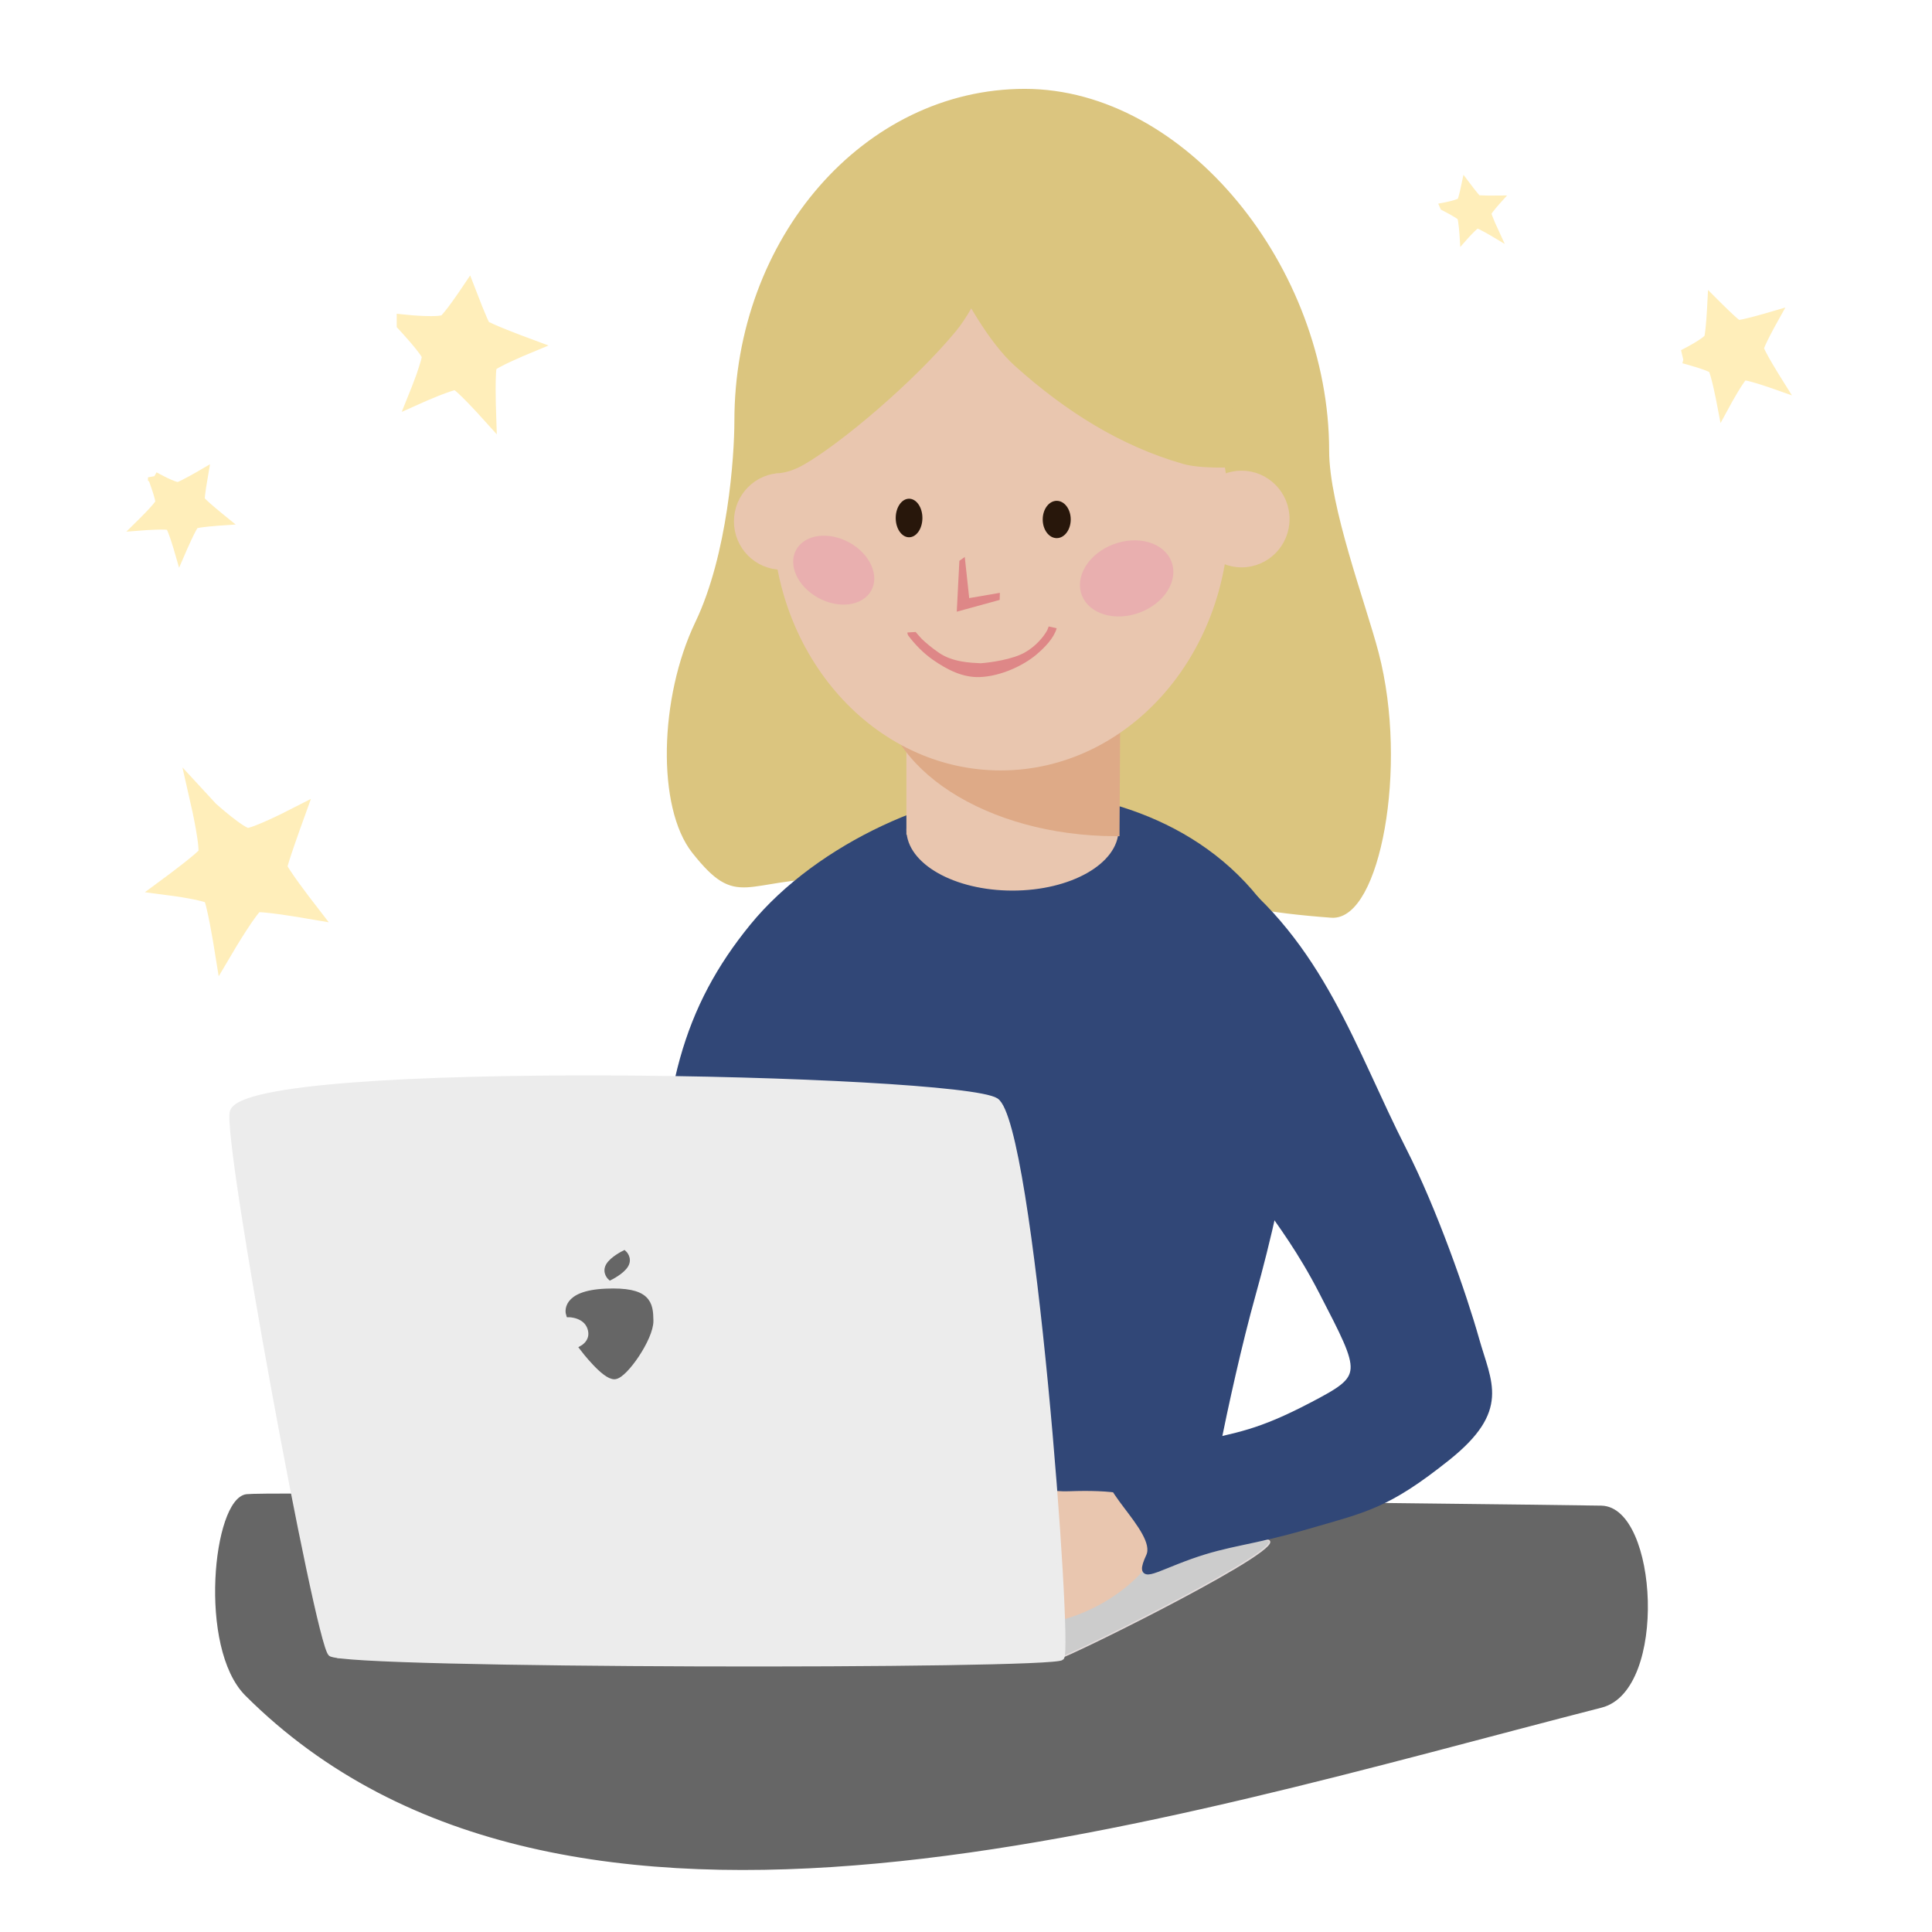
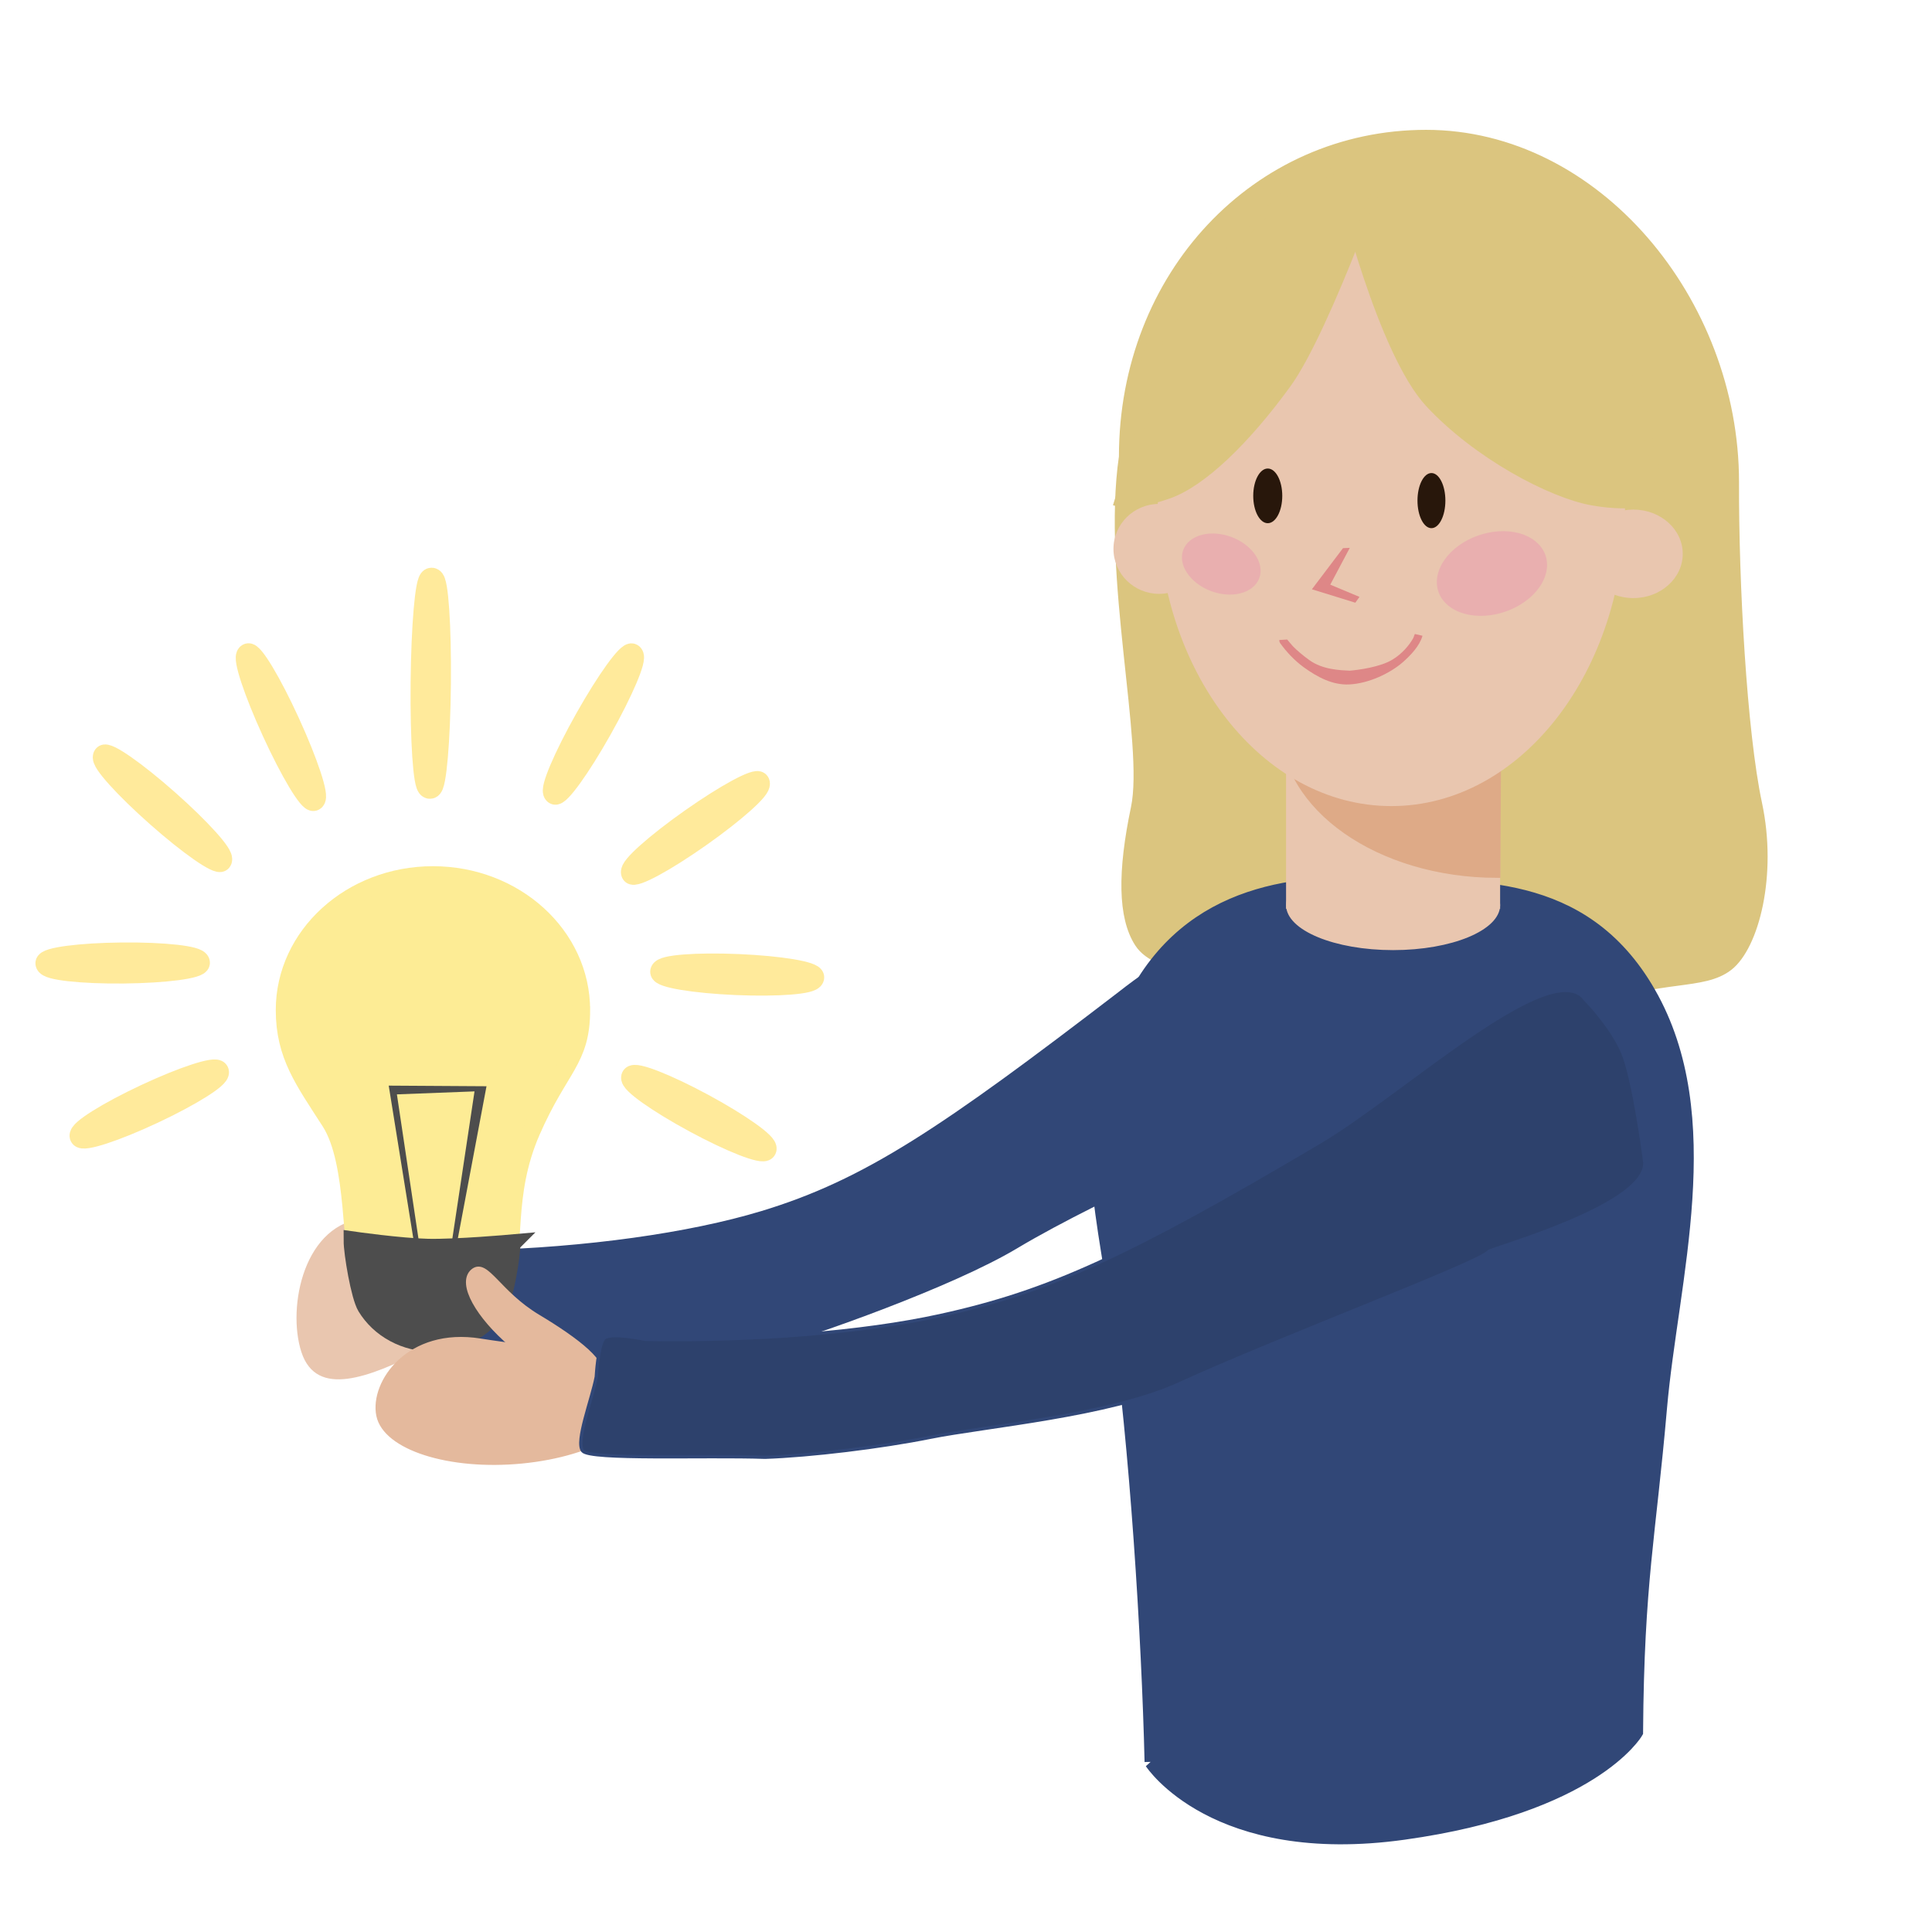
- <svg xmlns="http://www.w3.org/2000/svg" width="140mm" height="140mm" viewBox="0 0 140 140" version="1.1" id="svg5215">
-   <defs id="defs5209">
-     </defs>
+ <svg xmlns="http://www.w3.org/2000/svg" width="140mm" height="140mm" viewBox="0 0 140 140" version="1.1" id="svg8092">
+   <defs id="defs8086" />
  <g id="layer1" transform="translate(0,-157)">
-     <path style="opacity:1;fill:#dbc57f;fill-opacity:1;stroke:#dbc57f;stroke-width:0.586;stroke-opacity:1;paint-order:fill markers stroke" d="m 53.509,187.518 c 0,2.533 -0.478,9.726 -2.858,14.69 -2.588,5.397 -2.756,13.263 -0.246,16.422 3.168,3.986 3.369,1.778 10.044,1.716 6.675,-0.061 15.964,0.6 21.456,0.6 5.699,1e-5 4.995,1.561 14.588,2.264 3.156,0.232 5.296,-10.538 3.121,-18.854 -0.927,-3.543 -3.591,-10.59 -3.591,-14.681 0,-13.137 -10.306,-25.943 -21.765,-25.943 -11.46,0 -20.749,10.649 -20.749,23.786 z" id="path4797-2" />
-     <ellipse style="fill:#e9c6af;stroke:#e9c6af;stroke-width:0.491;stroke-opacity:1" id="path81-5" cx="-89.968" cy="194.61" rx="3.233" ry="3.258" transform="scale(-1,1)" />
-     <ellipse style="fill:#e9c6af;stroke:#e9c6af;stroke-width:0.491;stroke-opacity:1" id="path81-0-7" cx="-56.663" cy="194.782" rx="3.233" ry="3.258" transform="scale(-1,1)" />
-     <path style="opacity:1;fill:#314777;fill-opacity:1;stroke:#314777;stroke-width:1.048;stroke-miterlimit:4;stroke-dasharray:none;stroke-opacity:1;paint-order:fill markers stroke" d="m 44.402,268.892 c 0,0 4.176,-10.578 4.03,-21.612 -0.146,-11.035 1.622,-17.156 6.341,-22.943 4.719,-5.787 13.709,-9.789 19.802,-9.506 6.042,0.281 13.822,2.724 17.93,10.094 2.913,5.227 0.019,18.455 -2.018,25.759 -2.037,7.303 -3.785,17.29 -3.785,17.29 l -14.585,1.231 z" id="path4872-1" />
-     <g id="g4870-4" transform="matrix(-1.554669,0,0,1.276364,305.2257,126.0264)">
-       <rect y="57.425" x="144.326" height="14.098" width="9.622" id="rect4838-0" style="opacity:1;fill:#e9c6af;fill-opacity:1;stroke:#e9c6af;stroke-width:0.265;stroke-opacity:1;paint-order:fill markers stroke" />
-       <ellipse ry="3.322" rx="4.809" cy="71.373" cx="149.136" id="path4842-9" style="opacity:1;fill:#e9c6af;fill-opacity:1;stroke:#e9c6af;stroke-width:0.269;stroke-opacity:1;paint-order:fill markers stroke" />
+     <path style="opacity:1;fill:#dbc57f;fill-opacity:1;stroke:#dbc57f;stroke-width:0.607;stroke-opacity:1;paint-order:fill markers stroke" d="m 81.384,190.09 c -1.247,8.638 1.844,20.799 0.87,25.448 -0.975,4.649 -0.943,7.921 0.258,9.795 1.393,2.175 6.09,1.764 10.979,4.323 4.889,2.559 16.293,2.099 21.737,-0.013 5.159,-2.001 8.17,-1.143 10.046,-2.605 1.876,-1.462 3.218,-6.608 2.109,-11.804 -1.109,-5.196 -1.696,-16.019 -1.67,-23.299 0,-13.141 -10.057,-25.223 -22.371,-25.223 -12.314,0 -21.957,10.236 -21.957,23.377 z" id="path4797-2" />
+     <path style="opacity:1;fill:#314777;fill-opacity:1;stroke:#314777;stroke-width:0.251;stroke-opacity:1;paint-order:fill markers stroke" d="m 31.53,250.901 c 0,0 -0.142,-2.759 0.278,-3.104 0.42,-0.345 2.942,-0.078 2.942,-0.078 7.701,-0.204 15.194,-1.245 20.471,-2.844 7.508,-2.276 13.11,-6.076 25.887,-15.872 5.75,-4.535 13.869,-8.129 15.237,-7.48 l 3.391,5.41 -6.311,-0.436 c -0.875,3.527 -1.414,11.18 -1.527,11.431 -0.383,0.848 -11.722,5.511 -18.266,9.428 -4.629,2.771 -14.541,6.285 -18.325,7.352 -3.393,0.957 -8.28,1.869 -11.452,2.138 -4.27,0.025 -12.331,0.613 -12.824,0.066 -0.492,-0.547 0.335,-4.188 0.497,-6.012 z" id="path8009-0" />
+     <ellipse style="fill:#e9c6af;stroke-width:0.513" id="path81-5" cx="-118.359" cy="197.133" rx="3.579" ry="3.207" transform="scale(-1,1)" />
+     <ellipse style="fill:#e9c6af;stroke-width:0.497" id="path81-0-7" cx="-83.995" cy="196.774" rx="3.309" ry="3.259" transform="scale(-1,1)" />
+     <path style="opacity:1;fill:#314777;fill-opacity:1;stroke:#314777;stroke-width:1.161;stroke-opacity:1;paint-order:fill markers stroke" d="m 83.52,284.67 c -0.215,-9.063 -1.086,-23.041 -2.431,-32.395 -1.237,-8.598 -3.104,-14.294 1.032,-22.611 4.137,-8.318 12.275,-8.755 18.228,-8.5 6.229,0.335 14.263,-0.52 19.055,7.813 5.173,8.995 1.621,20.737 0.812,30.056 -0.809,9.319 -1.652,12.543 -1.733,23.458 0,0 -3.13,5.345 -16.781,7.246 -13.65,1.901 -18.183,-5.068 -18.183,-5.068 z" id="path4872-1" />
+     <g id="g4870-4" transform="matrix(-1.568816,0,0,0.9422166,334.9171,154.0516)">
+       <rect y="58.796" x="144.326" height="14.098" width="9.622" id="rect4838-0" style="opacity:1;fill:#e9c6af;fill-opacity:1;stroke:#e9c6af;stroke-width:0.265;stroke-opacity:1;paint-order:fill markers stroke" />
+       <ellipse ry="3.322" rx="4.809" cy="72.744" cx="149.136" id="path4842-9" style="opacity:1;fill:#e9c6af;fill-opacity:1;stroke:#e9c6af;stroke-width:0.269;stroke-opacity:1;paint-order:fill markers stroke" />
    </g>
-     <ellipse style="opacity:1;fill:#28170b;fill-opacity:1;stroke-width:0.421;paint-order:fill markers stroke" id="path4752-5-8" cx="-65.397" cy="190.838" rx="0.889" ry="1.273" transform="scale(-1,1)" />
-     <path style="opacity:1;fill:#deaa87;fill-opacity:1;stroke:#deaa87;stroke-width:0.555;stroke-opacity:1;paint-order:fill markers stroke" id="path4951-8" d="m -64.137,206.522 a 16.775,10.795 0 0 1 -16.71,10.795 l -0.064,-10.795 z" transform="scale(-1,1)" />
-     <ellipse style="opacity:1;fill:#e9c6af;stroke:#e9c6af;stroke-width:0.425;stroke-opacity:1" id="path77-5" cx="-72.514" cy="194.352" rx="16.329" ry="18.264" transform="scale(-1,1)" />
-     <ellipse style="opacity:1;fill:#28170b;fill-opacity:1;stroke-width:0.464;paint-order:fill markers stroke" id="path4752-01" cx="-76.574" cy="194.643" rx="1.015" ry="1.352" transform="scale(-1,1)" />
-     <ellipse style="opacity:1;fill:#28170b;fill-opacity:1;stroke-width:0.474;paint-order:fill markers stroke" id="path4752-0-9" ry="1.397" rx="0.967" cy="194.536" cx="-65.874" transform="scale(-1,1)" />
-     <path style="color:#000000;font-style:normal;font-variant:normal;font-weight:normal;font-stretch:normal;font-size:medium;line-height:normal;font-family:sans-serif;font-variant-ligatures:normal;font-variant-position:normal;font-variant-caps:normal;font-variant-numeric:normal;font-variant-alternates:normal;font-feature-settings:normal;text-indent:0;text-align:start;text-decoration:none;text-decoration-line:none;text-decoration-style:solid;text-decoration-color:#000000;letter-spacing:normal;word-spacing:normal;text-transform:none;writing-mode:lr-tb;direction:ltr;text-orientation:mixed;dominant-baseline:auto;baseline-shift:baseline;text-anchor:start;white-space:normal;shape-padding:0;clip-rule:nonzero;display:inline;overflow:visible;visibility:visible;opacity:1;isolation:auto;mix-blend-mode:normal;color-interpolation:sRGB;color-interpolation-filters:linearRGB;solid-color:#000000;solid-opacity:1;vector-effect:none;fill:#de8787;fill-opacity:1;fill-rule:nonzero;stroke:none;stroke-width:0.726px;stroke-linecap:butt;stroke-linejoin:miter;stroke-miterlimit:4;stroke-dasharray:none;stroke-dashoffset:0;stroke-opacity:1;color-rendering:auto;image-rendering:auto;shape-rendering:auto;text-rendering:auto;enable-background:accumulate" d="m 69.52,197.639 0.391,-0.279 0.321,2.98 2.222,-0.381 -0.014,0.512 -3.109,0.854 z" id="path4787-5" />
-     <path style="color:#000000;font-style:normal;font-variant:normal;font-weight:normal;font-stretch:normal;font-size:medium;line-height:normal;font-family:sans-serif;font-variant-ligatures:normal;font-variant-position:normal;font-variant-caps:normal;font-variant-numeric:normal;font-variant-alternates:normal;font-feature-settings:normal;text-indent:0;text-align:start;text-decoration:none;text-decoration-line:none;text-decoration-style:solid;text-decoration-color:#000000;letter-spacing:normal;word-spacing:normal;text-transform:none;writing-mode:lr-tb;direction:ltr;text-orientation:mixed;dominant-baseline:auto;baseline-shift:baseline;text-anchor:start;white-space:normal;shape-padding:0;clip-rule:nonzero;display:inline;overflow:visible;visibility:visible;opacity:1;isolation:auto;mix-blend-mode:normal;color-interpolation:sRGB;color-interpolation-filters:linearRGB;solid-color:#000000;solid-opacity:1;vector-effect:none;fill:#de8787;fill-opacity:1;fill-rule:nonzero;stroke:none;stroke-width:0.58px;stroke-linecap:butt;stroke-linejoin:miter;stroke-miterlimit:4;stroke-dasharray:none;stroke-dashoffset:0;stroke-opacity:1;color-rendering:auto;image-rendering:auto;shape-rendering:auto;text-rendering:auto;enable-background:accumulate" d="m 76.573,202.525 c -0.213,0.731 -0.877,1.408 -1.501,1.934 -0.943,0.782 -2.538,1.535 -4.038,1.602 -1.252,0.057 -2.37,-0.514 -3.428,-1.246 -0.733,-0.513 -1.336,-1.154 -1.789,-1.759 -0.032,-0.059 -0.066,-0.115 -0.06,-0.224 l 0.593,-0.036 c 0,0 0.35,0.407 0.442,0.501 0.302,0.291 0.735,0.651 1.236,0.998 1.002,0.694 2.318,0.733 3.039,0.767 0.615,-0.044 2.357,-0.265 3.261,-0.82 0.685,-0.396 1.263,-1.041 1.553,-1.562 -0.001,0.01 0.112,-0.285 0.112,-0.285 z" id="path4793-0" />
-     <path style="fill:#dbc57f;fill-opacity:1;stroke:#dbc57f;stroke-width:0.506px;stroke-linecap:butt;stroke-linejoin:miter;stroke-opacity:1" d="m 66.596,170.735 c 0,0 3.464,9.32 7.126,12.601 3.662,3.281 7.593,5.752 12.083,7.039 1.598,0.458 4.988,0.157 4.988,0.157 l -4.424,-13.785 -10.746,-6.4 z" id="path4806-8" />
-     <path style="fill:#dbc57f;fill-opacity:1;stroke:#dbc57f;stroke-width:0.469px;stroke-linecap:butt;stroke-linejoin:miter;stroke-opacity:1" d="m 73.76,168.769 c 0,0 -1.686,8.483 -4.7,12.114 -3.014,3.631 -8.219,8.023 -10.9,9.569 -2.681,1.545 -3.775,-0.319 -3.775,-0.319 l 1.721,-12.376 9.687,-8.781 z" id="path4806-3-3" />
-     <ellipse style="opacity:1;fill:#e9afaf;fill-opacity:1;stroke:#e9afaf;stroke-width:0.345;stroke-opacity:1;paint-order:fill markers stroke" id="path4901-5" cx="-165.71" cy="185.844" rx="3.01" ry="2.817" transform="matrix(-0.9815808,-0.1910475,-0.4359391,0.8999762,0,0)" />
-     <ellipse style="opacity:1;fill:#e9afaf;fill-opacity:1;stroke:#e9afaf;stroke-width:0.3;stroke-opacity:1;paint-order:fill markers stroke" id="path4901-2-9" cx="109.647" cy="196.192" rx="2.237" ry="2.877" transform="matrix(-0.7854558,0.6189178,0.7469124,0.6649224,0,0)" />
-     <path style="opacity:1;fill:#666666;fill-opacity:1;stroke:#666666;stroke-width:0.244;stroke-opacity:1;paint-order:fill markers stroke" d="m 116.039,266.227 c -4.445,-0.088 -95.87,-1.119 -98.167,-0.831 -2.298,0.288 -3.414,10.986 0,14.393 23.04,22.99 66.095,9.058 98.167,0.831 4.694,-1.204 3.96,-14.315 0,-14.393 z" id="rect5267" />
-     <path style="opacity:1;fill:#cccccc;fill-opacity:1;stroke:#e3dbdb;stroke-width:0.102;stroke-opacity:1;paint-order:fill markers stroke" d="m 91.749,268.598 c -2.615,-0.131 -52.226,0.116 -54.612,0.331 -2.131,0.192 -13.582,8.103 -12.649,8.172 0.933,0.069 51.549,0.145 52.162,0.094 0.612,-0.051 17.606,-8.472 15.099,-8.597 z" id="rect5044-9-2" />
-     <g id="g8061" style="stroke:#e9c6af;stroke-opacity:1" transform="matrix(1.475693,0.09309741,-0.05126022,1.73245,14.02737,57.39175)">
-       <path id="path8051" d="m 51.737,118.048 c 0.45,1.221 -1.584,3.602 -4.727,4.552 -3.143,0.95 -5.964,1.316 -6.415,0.095 -0.45,-1.221 0.883,-3.664 4.078,-3.872 2.539,-0.165 6.613,-1.997 7.064,-0.776 z" style="opacity:1;fill:#e9c6af;fill-opacity:1;stroke:#e9c6af;stroke-width:0.191;stroke-opacity:1;paint-order:fill markers stroke" />
-       <path id="path8056" d="m 50.636,118.022 c 0.175,-0.647 -1.589,-0.697 -3.539,-0.532 -1.984,0.168 -3.227,-0.617 -3.402,0.029 -0.175,0.647 1.237,1.283 3.154,1.422 1.917,0.139 3.613,-0.273 3.788,-0.92 z" style="opacity:1;fill:#e9c6af;fill-opacity:1;stroke:#e9c6af;stroke-width:0.301;stroke-opacity:1;paint-order:fill markers stroke" />
+     <ellipse style="opacity:1;fill:#28170b;fill-opacity:1;stroke-width:0.426;paint-order:fill markers stroke" id="path4752-5-8" cx="-94.746" cy="193.411" rx="0.91" ry="1.274" transform="scale(-1,1)" />
+     <path style="opacity:1;fill:#deaa87;fill-opacity:1;stroke:#deaa87;stroke-width:0.533;stroke-opacity:1;paint-order:fill markers stroke" id="path4951-8" d="m -93.041,209.535 a 15.474,10.811 0 0 1 -15.415,10.811 l -0.059,-10.811 z" transform="scale(-1,1)" />
+     <ellipse style="opacity:1;fill:#e9c6af;stroke:#e9c6af;stroke-width:0.466;stroke-opacity:1" id="path77-5" cx="-100.825" cy="193.688" rx="16.697" ry="21.491" transform="scale(-1,1)" />
+     <ellipse style="opacity:1;fill:#28170b;fill-opacity:1;stroke-width:0.563;paint-order:fill markers stroke" id="path4752-01" cx="-103.727" cy="193.276" rx="1.011" ry="1.997" transform="scale(-1,1)" />
+     <ellipse style="opacity:1;fill:#28170b;fill-opacity:1;stroke-width:0.588;paint-order:fill markers stroke" id="path4752-0-9" ry="1.981" rx="1.052" cy="192.932" cx="-91.866" transform="scale(-1,1)" />
+     <path style="color:#000000;font-style:normal;font-variant:normal;font-weight:normal;font-stretch:normal;font-size:medium;line-height:normal;font-family:sans-serif;font-variant-ligatures:normal;font-variant-position:normal;font-variant-caps:normal;font-variant-numeric:normal;font-variant-alternates:normal;font-feature-settings:normal;text-indent:0;text-align:start;text-decoration:none;text-decoration-line:none;text-decoration-style:solid;text-decoration-color:#000000;letter-spacing:normal;word-spacing:normal;text-transform:none;writing-mode:lr-tb;direction:ltr;text-orientation:mixed;dominant-baseline:auto;baseline-shift:baseline;text-anchor:start;white-space:normal;shape-padding:0;clip-rule:nonzero;display:inline;overflow:visible;visibility:visible;opacity:1;isolation:auto;mix-blend-mode:normal;color-interpolation:sRGB;color-interpolation-filters:linearRGB;solid-color:#000000;solid-opacity:1;vector-effect:none;fill:#de8787;fill-opacity:1;fill-rule:nonzero;stroke:none;stroke-width:0.735px;stroke-linecap:butt;stroke-linejoin:miter;stroke-miterlimit:4;stroke-dasharray:none;stroke-dashoffset:0;stroke-opacity:1;color-rendering:auto;image-rendering:auto;shape-rendering:auto;text-rendering:auto;enable-background:accumulate" d="m 97.318,196.722 0.493,-0.022 -1.415,2.667 2.118,0.886 -0.303,0.421 -3.146,-0.972 z" id="path4787-5" />
+     <path style="color:#000000;font-style:normal;font-variant:normal;font-weight:normal;font-stretch:normal;font-size:medium;line-height:normal;font-family:sans-serif;font-variant-ligatures:normal;font-variant-position:normal;font-variant-caps:normal;font-variant-numeric:normal;font-variant-alternates:normal;font-feature-settings:normal;text-indent:0;text-align:start;text-decoration:none;text-decoration-line:none;text-decoration-style:solid;text-decoration-color:#000000;letter-spacing:normal;word-spacing:normal;text-transform:none;writing-mode:lr-tb;direction:ltr;text-orientation:mixed;dominant-baseline:auto;baseline-shift:baseline;text-anchor:start;white-space:normal;shape-padding:0;clip-rule:nonzero;display:inline;overflow:visible;visibility:visible;opacity:1;isolation:auto;mix-blend-mode:normal;color-interpolation:sRGB;color-interpolation-filters:linearRGB;solid-color:#000000;solid-opacity:1;vector-effect:none;fill:#de8787;fill-opacity:1;fill-rule:nonzero;stroke:none;stroke-width:0.568px;stroke-linecap:butt;stroke-linejoin:miter;stroke-miterlimit:4;stroke-dasharray:none;stroke-dashoffset:0;stroke-opacity:1;color-rendering:auto;image-rendering:auto;shape-rendering:auto;text-rendering:auto;enable-background:accumulate" d="m 103.079,203.07 c -0.205,0.729 -0.842,1.404 -1.44,1.929 -0.904,0.78 -2.435,1.53 -3.873,1.598 -1.201,0.056 -2.274,-0.513 -3.288,-1.242 -0.703,-0.512 -1.282,-1.151 -1.716,-1.754 -0.031,-0.059 -0.063,-0.115 -0.057,-0.224 l 0.568,-0.036 c 0,0 0.336,0.406 0.424,0.5 0.29,0.291 0.705,0.649 1.186,0.995 0.961,0.692 2.223,0.731 2.915,0.764 0.59,-0.044 2.261,-0.264 3.128,-0.817 0.657,-0.395 1.212,-1.038 1.49,-1.558 -9.4e-4,0.01 0.107,-0.284 0.107,-0.284 z" id="path4793-0" />
+     <path style="fill:#dbc57f;fill-opacity:1;stroke:#dbc57f;stroke-width:0.525px;stroke-linecap:butt;stroke-linejoin:miter;stroke-opacity:1" d="m 97.251,170.864 c 0,0 2.833,11.658 6.285,15.382 3.452,3.724 8.825,6.586 11.869,7.121 3.044,0.536 4.962,-0.126 4.962,-0.126 l -2.814,-13.868 -10.588,-7.729 z" id="path4806-8" />
+     <path style="fill:#dbc57f;fill-opacity:1;stroke:#dbc57f;stroke-width:0.5px;stroke-linecap:butt;stroke-linejoin:miter;stroke-opacity:1" d="m 100.872,167.435 c 0,0 -4.636,13.392 -7.587,17.444 -2.95,4.052 -6.103,7.123 -8.585,8.002 -2.481,0.878 -3.734,0.555 -3.734,0.555 l 4.454,-14.564 8.008,-8.123 z" id="path4806-3-3" />
+     <ellipse style="opacity:1;fill:#e9afaf;fill-opacity:1;stroke:#e9afaf;stroke-width:0.396;stroke-opacity:1;paint-order:fill markers stroke" id="path4901-5" cx="-185.145" cy="195.499" rx="3.601" ry="3.108" transform="matrix(-0.9950046,-0.09982914,-0.3893008,0.9211107,0,0)" />
+     <ellipse style="opacity:1;fill:#e9afaf;fill-opacity:1;stroke:#e9afaf;stroke-width:0.283;stroke-opacity:1;paint-order:fill markers stroke" id="path4901-2-9" cx="92.223" cy="223.712" rx="2.178" ry="2.622" transform="matrix(-0.8487744,0.5287551,0.745484,0.6665235,0,0)" />
+     <g id="g8061" style="stroke:#e9c6af;stroke-opacity:1" transform="matrix(1.512734,-0.369819,0.3711344,1.685421,-129.362,50.84045)">
+       <g id="g8745" transform="matrix(0.7751153,0.6218426,-0.4950559,1.289417,94.73185,-53.54737)">
+         <path style="opacity:1;fill:#e9c6af;fill-opacity:1;stroke:#e9c6af;stroke-width:0.301;stroke-opacity:1;paint-order:fill markers stroke" d="m 51.59,119.643 c 0.257,-0.629 -1.208,-0.452 -3.161,-0.469 -1.987,-0.017 -2.612,-0.714 -2.869,-0.085 -0.257,0.629 0.28,0.803 2.16,1.12 1.88,0.316 3.613,0.063 3.87,-0.566 z" id="path8056" />
+         <path style="opacity:1;fill:#e9c6af;fill-opacity:1;stroke:#e9c6af;stroke-width:0.191;stroke-opacity:1;paint-order:fill markers stroke" d="m 53.586,119.151 c 0.907,1.014 -1.044,2.587 -3.677,4.347 -2.632,1.76 -4.949,3.041 -5.856,2.027 -0.907,-1.014 -0.587,-3.664 2.385,-4.746 2.362,-0.86 6.241,-2.642 7.148,-1.628 z" id="path8051" />
+       </g>
    </g>
-     <path style="opacity:1;fill:#314777;fill-opacity:1;stroke:#314777;stroke-width:0.419;stroke-miterlimit:4;stroke-dasharray:none;stroke-opacity:1;paint-order:fill markers stroke" d="m 83.258,269.756 c -0.86,1.906 0.16,1.031 2.994,0.018 2.833,-1.013 4.336,-0.969 8.484,-2.177 4.2,-1.223 5.772,-1.463 10.145,-4.957 4.373,-3.494 2.993,-5.406 2.096,-8.593 -0.897,-3.187 -3.048,-9.366 -5.279,-13.741 -3.653,-7.164 -5.953,-14.897 -13.154,-20.251 0.046,0.177 0.195,7.262 1.08,10.763 l 1.609,6.364 c 0,0 -0.204,1.327 -0.764,3.516 -0.56,2.189 2.206,3.882 5.311,9.902 3.105,6.02 3.253,6.142 -0.692,8.21 -3.945,2.067 -5.385,2.176 -8.472,2.91 -3.088,0.734 -4.238,1.137 -5.687,1.624 -2.165,0.727 3.19,4.506 2.331,6.413 z" id="path7356" />
-     <path style="opacity:1;fill:#ececec;fill-opacity:1;stroke:#ececec;stroke-width:0.377;stroke-opacity:1;paint-order:fill markers stroke" d="m 72.177,236.752 c -2.688,-1.731 -54.312,-2.899 -55.336,0.816 -0.543,1.971 6.16,38.347 7.119,39.262 0.959,0.915 52.341,0.953 52.97,0.283 0.629,-0.67 -2.176,-38.701 -4.753,-40.361 z" id="rect5044" />
-     <path style="opacity:1;fill:#666666;fill-opacity:1;stroke:#666666;stroke-width:0.538;stroke-miterlimit:4;stroke-dasharray:none;stroke-opacity:1;paint-order:fill markers stroke" d="m 42.824,253.197 c 0.342,0.996 -0.52,1.506 -0.52,1.506 0,0 1.553,2.034 2.241,1.973 0.688,-0.061 2.55,-2.74 2.535,-3.967 -0.015,-1.235 -0.134,-2.192 -3.187,-2.059 -3.053,0.133 -2.62,1.535 -2.62,1.535 0,0 1.209,0.015 1.551,1.012 z" id="path8026" />
-     <path style="opacity:1;fill:#666666;fill-opacity:1;stroke:#666666;stroke-width:0.343;stroke-miterlimit:4;stroke-dasharray:none;stroke-opacity:1;paint-order:fill markers stroke" d="m 44.068,248.71 c 0.281,-0.501 1.163,-0.929 1.163,-0.929 0,0 0.426,0.385 0.145,0.886 -0.281,0.501 -1.163,0.929 -1.163,0.929 0,0 -0.426,-0.385 -0.145,-0.886 z" id="path8048" />
-     <path class="star2" style="opacity:1;fill:#ffeeba;fill-opacity:1;stroke:#ffeeba;stroke-width:1.287;stroke-miterlimit:4;stroke-dasharray:none;stroke-opacity:1;paint-order:fill markers stroke" d="m 29.391,180.45 c 0,0 2.552,0.263 2.958,-0.06 0.405,-0.323 1.564,-2.044 1.564,-2.044 0,0 0.84,2.189 1.027,2.426 0.187,0.237 3.052,1.299 3.052,1.299 0,0 -2.385,0.993 -2.59,1.315 -0.205,0.322 -0.104,3.35 -0.104,3.35 0,0 -1.825,-2.022 -2.201,-2.116 -0.375,-0.095 -2.792,0.987 -2.792,0.987 0,0 0.97,-2.405 0.905,-2.839 -0.064,-0.433 -1.819,-2.317 -1.819,-2.317 z" id="path9714-7" />
-     <path class="star1" style="opacity:1;fill:#ffeeba;fill-opacity:1;stroke:#ffeeba;stroke-width:1.019;stroke-miterlimit:4;stroke-dasharray:none;stroke-opacity:1;paint-order:fill markers stroke" d="m 122.041,182.83 c 0,0 1.814,-0.905 1.946,-1.293 0.132,-0.388 0.233,-2.353 0.233,-2.353 0,0 1.432,1.433 1.658,1.512 0.226,0.079 2.445,-0.573 2.445,-0.573 0,0 -1.019,1.826 -1.018,2.128 0.001,0.302 1.337,2.433 1.337,2.433 0,0 -2.055,-0.727 -2.346,-0.631 -0.291,0.096 -1.386,2.108 -1.386,2.108 0,0 -0.436,-2.286 -0.664,-2.549 -0.228,-0.263 -2.204,-0.782 -2.204,-0.782 z" id="path9714-7-3-3" />
-     <path class="star1" style="opacity:1;fill:#ffeeba;fill-opacity:1;stroke:#ffeeba;stroke-width:1.477;stroke-miterlimit:4;stroke-dasharray:none;stroke-opacity:1;paint-order:fill markers stroke" d="m 15.127,215.764 c 0,0 2.186,1.974 2.811,1.977 0.624,0.003 3.263,-1.343 3.263,-1.343 0,0 -1.126,3.116 -1.131,3.445 -0.005,0.329 2.013,2.943 2.013,2.943 0,0 -3.132,-0.535 -3.568,-0.402 -0.436,0.133 -2.263,3.224 -2.263,3.224 0,0 -0.55,-3.418 -0.829,-3.755 -0.279,-0.338 -3.01,-0.694 -3.01,-0.694 0,0 2.385,-1.762 2.654,-2.175 0.269,-0.413 -0.512,-3.84 -0.512,-3.84 z" id="path9714-7-3-8" />
-     <path class="star1" style="opacity:1;fill:#ffeeba;fill-opacity:1;stroke:#ffeeba;stroke-width:0.836;stroke-miterlimit:4;stroke-dasharray:none;stroke-opacity:1;paint-order:fill markers stroke" d="m 11.14,191.592 c 0,0 1.483,0.832 1.808,0.75 0.326,-0.082 1.703,-0.886 1.703,-0.886 0,0 -0.281,1.61 -0.226,1.798 0.055,0.189 1.562,1.409 1.562,1.409 0,0 -1.724,0.117 -1.928,0.252 -0.204,0.135 -1.003,1.989 -1.003,1.989 0,0 -0.495,-1.72 -0.699,-1.876 -0.204,-0.155 -2.091,-0.008 -2.091,-0.008 0,0 1.336,-1.311 1.404,-1.583 0.068,-0.272 -0.53,-1.846 -0.53,-1.846 z" id="path9714-7-3-3-3" />
-     <path class="star2" style="opacity:1;fill:#ffeeba;fill-opacity:1;stroke:#ffeeba;stroke-width:0.581;stroke-miterlimit:4;stroke-dasharray:none;stroke-opacity:1;paint-order:fill markers stroke" d="m 104.634,171.975 c 0,0 1.139,-0.213 1.247,-0.4 0.108,-0.187 0.321,-1.219 0.321,-1.219 0,0 0.732,0.976 0.858,1.051 0.127,0.076 1.485,0.057 1.485,0.057 0,0 -0.743,0.822 -0.765,0.983 -0.023,0.161 0.597,1.495 0.597,1.495 0,0 -1.154,-0.692 -1.332,-0.684 -0.179,0.008 -0.981,0.918 -0.981,0.918 0,0 -0.078,-1.283 -0.192,-1.456 -0.114,-0.174 -1.237,-0.743 -1.237,-0.743 z" id="path9714-7-3-3-3-2" />
+     <path style="opacity:1;fill:#fdec95;fill-opacity:1;stroke:#fdec95;stroke-width:1.297;stroke-miterlimit:4;stroke-dasharray:none;stroke-opacity:1;paint-order:fill markers stroke" d="m 42.115,230.192 c 0,3.663 -1.565,4.099 -3.611,8.781 -2.046,4.682 -1.03,8.612 -2.066,10.463 -1.036,1.851 -5.151,2.56 -6.132,2.566 -0.98,0.006 -3.372,-0.843 -4.162,-2.488 -0.79,-1.645 -0.295,-8.253 -2.209,-11.233 -1.914,-2.981 -3.303,-4.805 -3.303,-8.09 0,-5.398 4.809,-9.774 10.741,-9.774 5.932,0 10.741,4.376 10.741,9.774 z" id="path8762" />
+     <path style="opacity:1;fill:#4d4d4d;fill-opacity:1;stroke:#4d4d4d;stroke-width:1.313;stroke-miterlimit:4;stroke-dasharray:none;stroke-opacity:1;paint-order:fill markers stroke" d="m 37.056,247.113 c 0,0.922 -0.486,3.849 -0.966,4.619 -0.475,0.763 -1.161,1.413 -2.008,1.869 -1.703,0.917 -3.802,0.917 -5.505,0 -0.864,-0.465 -1.559,-1.131 -2.035,-1.913 -0.462,-0.76 -0.986,-3.895 -0.986,-4.799 0,0 3.427,0.491 5.458,0.536 2.03,0.045 6.043,-0.313 6.043,-0.313 z" id="path8767" />
+     <ellipse class="light2" style="opacity:1;fill:#ffd89b;fill-opacity:1;stroke:#ffea9b;stroke-width:1.633;stroke-miterlimit:4;stroke-dasharray:none;stroke-opacity:1;paint-order:fill markers stroke" id="path8774" cx="-85.93" cy="219.252" rx="5.477" ry="0.675" transform="matrix(0.9055254,-0.424292,0.4042327,0.9146562,0,0)" />
+     <ellipse class="light1" style="opacity:1;fill:#ffd89b;fill-opacity:1;stroke:#ffea9b;stroke-width:1.634;stroke-miterlimit:4;stroke-dasharray:none;stroke-opacity:1;paint-order:fill markers stroke" id="path8774-1" cx="-2.122" cy="227.028" rx="5.505" ry="0.671" transform="matrix(0.9999498,-0.01002007,0.04849933,0.9988232,0,0)" />
+     <ellipse class="light2" style="opacity:1;fill:#ffd89b;fill-opacity:1;stroke:#ffea9b;stroke-width:1.634;stroke-miterlimit:4;stroke-dasharray:none;stroke-opacity:1;paint-order:fill markers stroke" id="path8774-0" cx="142.518" cy="153.94" rx="5.66" ry="0.654" transform="matrix(0.749039,0.662526,-0.6169757,0.7869822,0,0)" />
+     <ellipse class="light1" style="opacity:1;fill:#ffd89b;fill-opacity:1;stroke:#ffea9b;stroke-width:1.634;stroke-miterlimit:4;stroke-dasharray:none;stroke-opacity:1;paint-order:fill markers stroke" id="path8774-4" cx="196.505" cy="68.851" rx="5.765" ry="0.641" transform="matrix(0.4163645,0.9091978,-0.8926865,0.4506781,0,0)" />
+     <ellipse class="light2" cx="-205.798" cy="33.182" rx="7.49" ry="0.577" style="opacity:1;fill:#ffd89b;fill-opacity:1;stroke:#ffea9b;stroke-width:1.767;stroke-miterlimit:4;stroke-dasharray:none;stroke-opacity:1;paint-order:fill markers stroke" id="path8774-9" transform="matrix(0.00952277,-0.9999547,0.999763,0.02176855,0,0)" />
+     <ellipse class="light1" style="opacity:1;fill:#ffd89b;fill-opacity:1;stroke:#ffea9b;stroke-width:1.634;stroke-miterlimit:4;stroke-dasharray:none;stroke-opacity:1;paint-order:fill markers stroke" id="path8774-5" cx="-154.863" cy="140.384" rx="5.74" ry="0.644" transform="matrix(0.4905739,-0.8713996,0.8474839,0.5308211,0,0)" />
+     <ellipse class="light2" style="opacity:1;fill:#ffd89b;fill-opacity:1;stroke:#ffea9b;stroke-width:1.634;stroke-miterlimit:4;stroke-dasharray:none;stroke-opacity:1;paint-order:fill markers stroke" id="path8774-10" cx="-71.45" cy="206.789" rx="5.618" ry="0.659" transform="matrix(0.8175394,-0.5758726,0.5261685,0.8503803,0,0)" />
+     <ellipse class="light1" style="opacity:1;fill:#ffd89b;fill-opacity:1;stroke:#ffea9b;stroke-width:1.633;stroke-miterlimit:4;stroke-dasharray:none;stroke-opacity:1;paint-order:fill markers stroke" id="path8774-59" cx="70.472" cy="225.237" rx="5.492" ry="0.673" transform="matrix(0.9990786,0.04291681,-0.07541625,0.9971521,0,0)" />
+     <ellipse class="light2" style="opacity:1;fill:#ffd89b;fill-opacity:1;stroke:#ffea9b;stroke-width:1.633;stroke-miterlimit:4;stroke-dasharray:none;stroke-opacity:1;paint-order:fill markers stroke" id="path8774-3" cx="153.706" cy="185.038" rx="5.475" ry="0.675" transform="matrix(0.8797281,0.4754771,-0.4570803,0.8894254,0,0)" />
+     <path style="color:#000000;font-style:normal;font-variant:normal;font-weight:normal;font-stretch:normal;font-size:medium;line-height:normal;font-family:sans-serif;font-variant-ligatures:normal;font-variant-position:normal;font-variant-caps:normal;font-variant-numeric:normal;font-variant-alternates:normal;font-feature-settings:normal;text-indent:0;text-align:start;text-decoration:none;text-decoration-line:none;text-decoration-style:solid;text-decoration-color:#000000;letter-spacing:normal;word-spacing:normal;text-transform:none;writing-mode:lr-tb;direction:ltr;text-orientation:mixed;dominant-baseline:auto;baseline-shift:baseline;text-anchor:start;white-space:normal;shape-padding:0;clip-rule:nonzero;display:inline;overflow:visible;visibility:visible;opacity:1;isolation:auto;mix-blend-mode:normal;color-interpolation:sRGB;color-interpolation-filters:linearRGB;solid-color:#000000;solid-opacity:1;vector-effect:none;fill:#4d4d4d;fill-opacity:1;fill-rule:nonzero;stroke:none;stroke-width:0.344px;stroke-linecap:butt;stroke-linejoin:miter;stroke-miterlimit:4;stroke-dasharray:none;stroke-dashoffset:0;stroke-opacity:1;color-rendering:auto;image-rendering:auto;shape-rendering:auto;text-rendering:auto;enable-background:accumulate" d="m 28.168,235.669 1.957,12.157 0.351,-0.049 -1.715,-11.475 5.624,-0.216 -1.753,11.644 0.348,0.059 2.274,-12.076 z" id="path8833" />
+     <g id="g8061-3" style="fill:#e4b99d;fill-opacity:1;stroke:#e4b99d;stroke-opacity:1" transform="matrix(1.332687,0.7937888,-0.7896074,1.512461,73.9319,34.57273)">
+       <g id="g8741" style="fill:#e4b99d;fill-opacity:1;stroke:#e4b99d;stroke-opacity:1">
+         <path style="opacity:1;fill:#e4b99d;fill-opacity:1;stroke:#e4b99d;stroke-width:0.319;stroke-opacity:1;paint-order:fill markers stroke" d="m 48.813,121.293 c 0.284,-0.653 -1.598,-0.862 -3.713,-0.866 -2.151,-0.004 -3.366,-0.927 -3.65,-0.274 -0.284,0.653 1.135,1.438 3.168,1.753 2.033,0.315 3.911,0.041 4.195,-0.612 z" id="path8056-3" />
+         <path style="opacity:1;fill:#e4b99d;fill-opacity:1;stroke:#e4b99d;stroke-width:0.202;stroke-opacity:1;paint-order:fill markers stroke" d="m 50.977,120.771 c 0.975,1.044 -0.557,3.381 -3.421,5.222 -2.864,1.84 -5.975,2.486 -6.95,1.443 -0.975,-1.044 -0.608,-3.79 2.619,-4.931 2.564,-0.907 6.777,-2.778 7.752,-1.734 z" id="path8051-7" />
+       </g>
+     </g>
+     <path style="opacity:1;fill:#2d416c;fill-opacity:1;stroke:#314777;stroke-width:0.241;stroke-opacity:1;paint-order:fill markers stroke" d="m 43.21,256.772 c 0,0 0.123,-2.25 0.529,-2.767 0.406,-0.517 3.038,0.05 3.038,0.05 7.951,0.131 15.753,-0.496 21.315,-1.713 7.914,-1.732 13.626,-4.341 27.558,-12.591 5.984,-3.543 16.869,-13.658 19.232,-10.315 0,0 1.859,1.875 2.689,3.805 0.83,1.93 1.592,7.794 1.592,7.794 0.661,3.238 -11.169,6.447 -11.305,6.668 -0.461,0.744 -15.345,6.332 -22.394,9.572 -4.986,2.292 -14.07,3.074 -18.052,3.875 -3.571,0.718 -8.678,1.336 -11.968,1.448 -4.401,-0.151 -12.68,0.208 -13.218,-0.463 -0.538,-0.671 0.673,-3.735 0.983,-5.361 z" id="path8009" />
  </g>
  <style id="style40">
      @keyframes blink {
         0%, 100% {
                  opacity: 0;
            }
            50% {
                  opacity: 1;
            }
         } 
         
-       .star1 {
+       .light1 {
         position: relative;
-          animation: blink 1.5s ease infinite;
+          animation: blink 1s ease infinite;
      }
-       .star2 {
+       .light2 {
         position: relative;
-          animation: blink 2.5s ease infinite;
+          animation: blink 2s ease infinite;
      }
   </style>
</svg>
